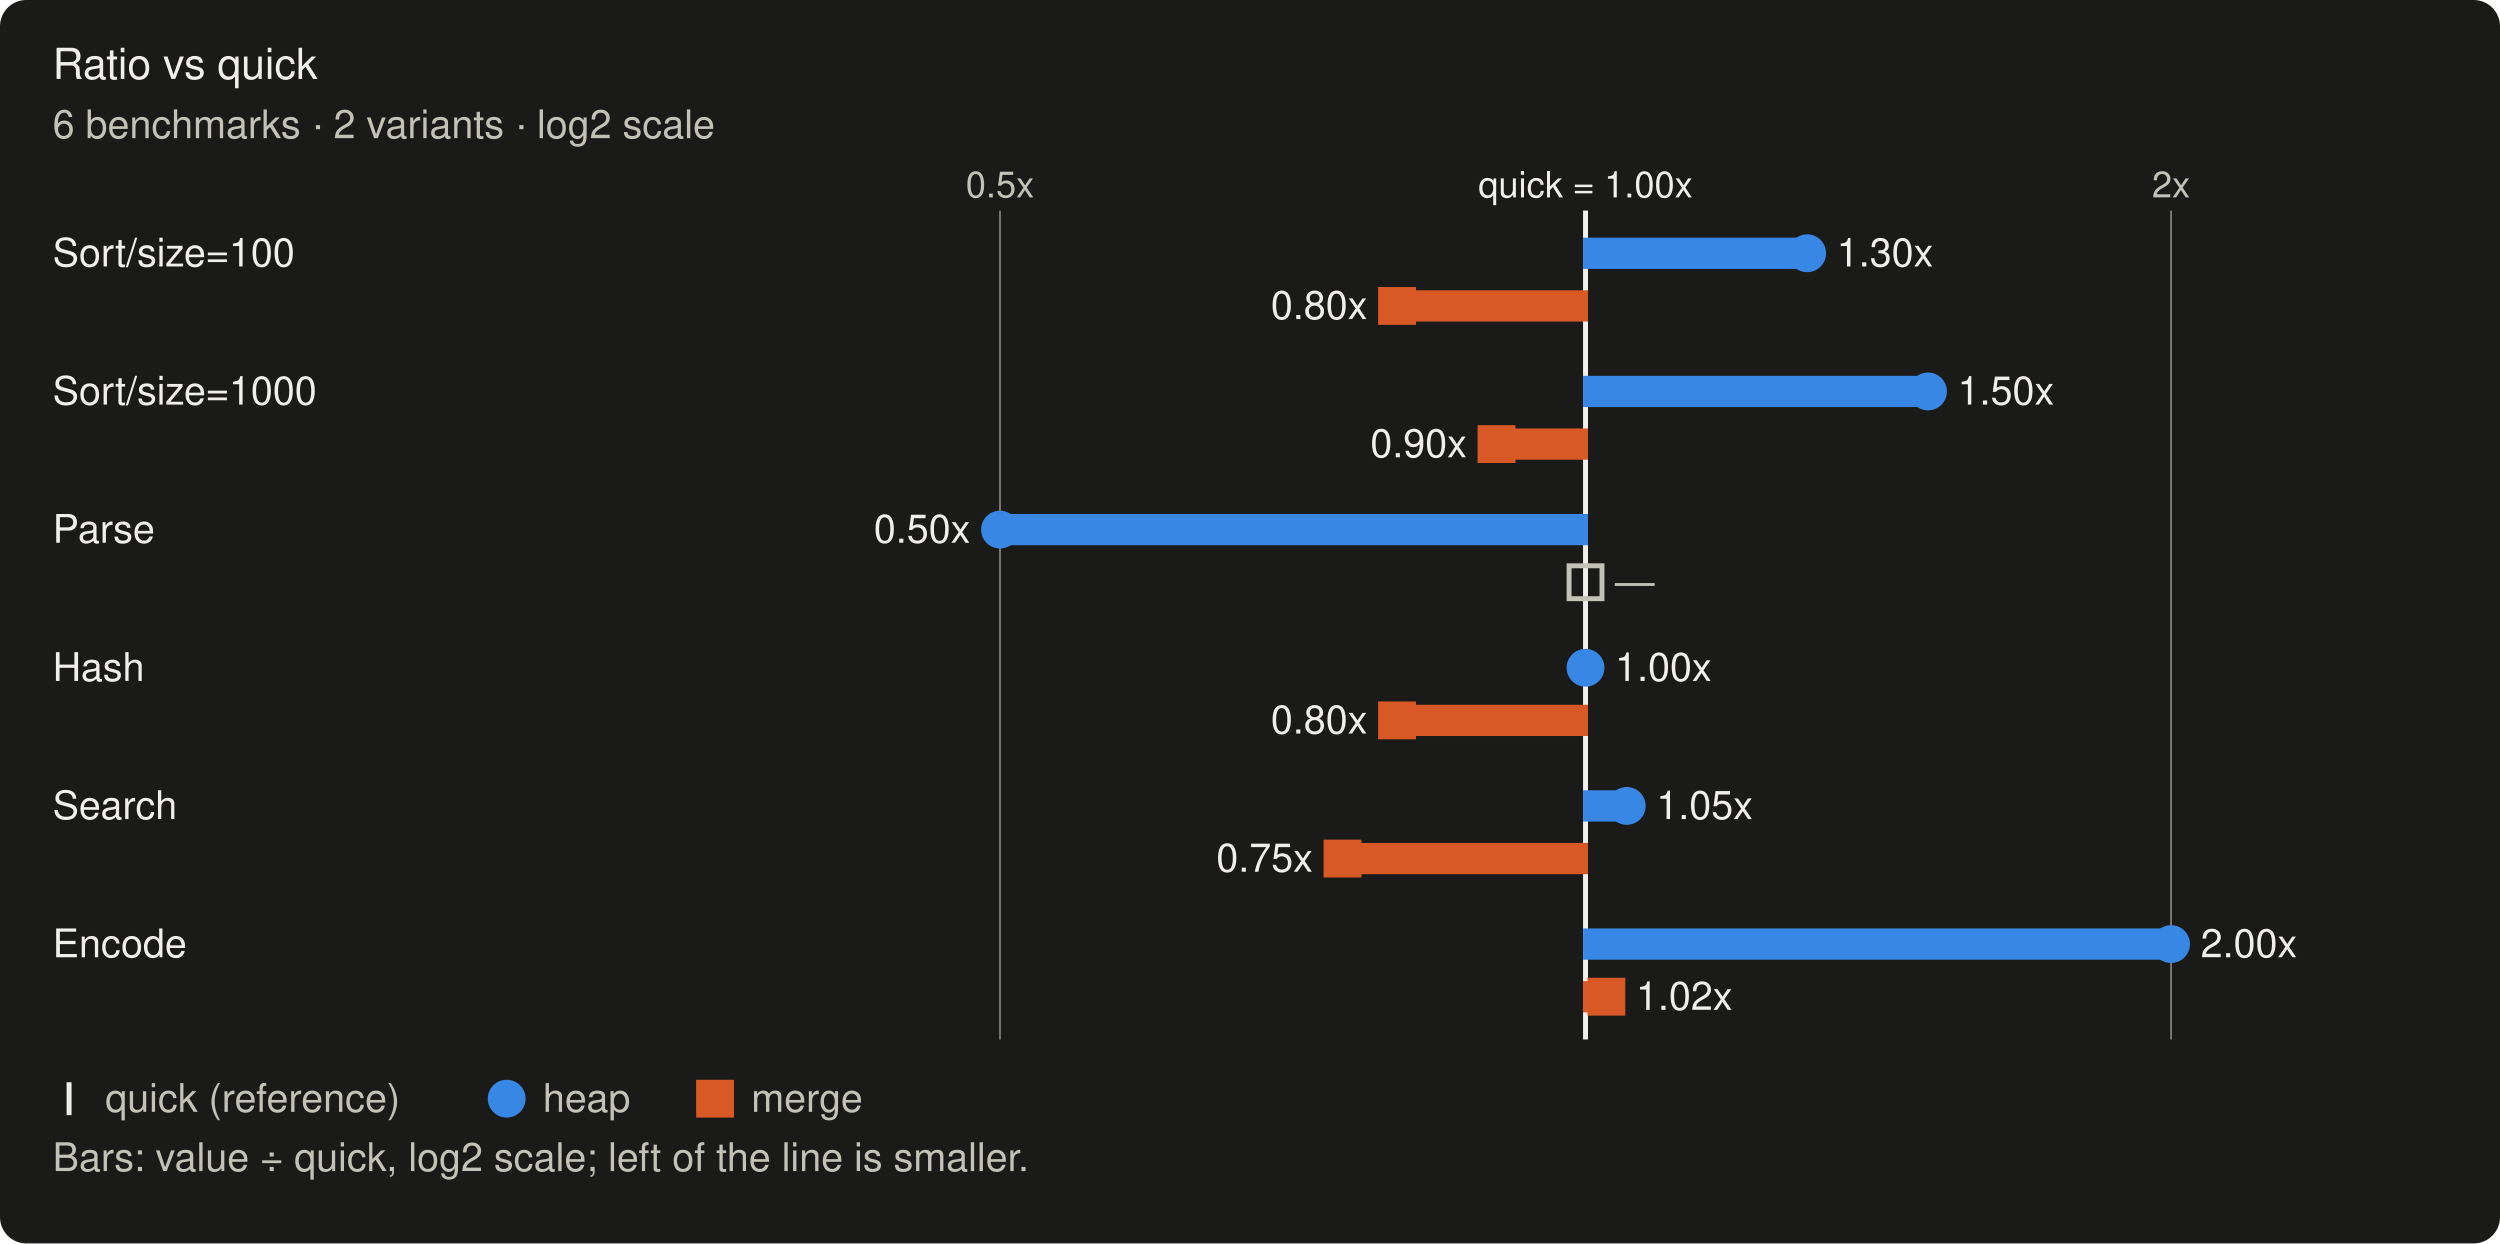
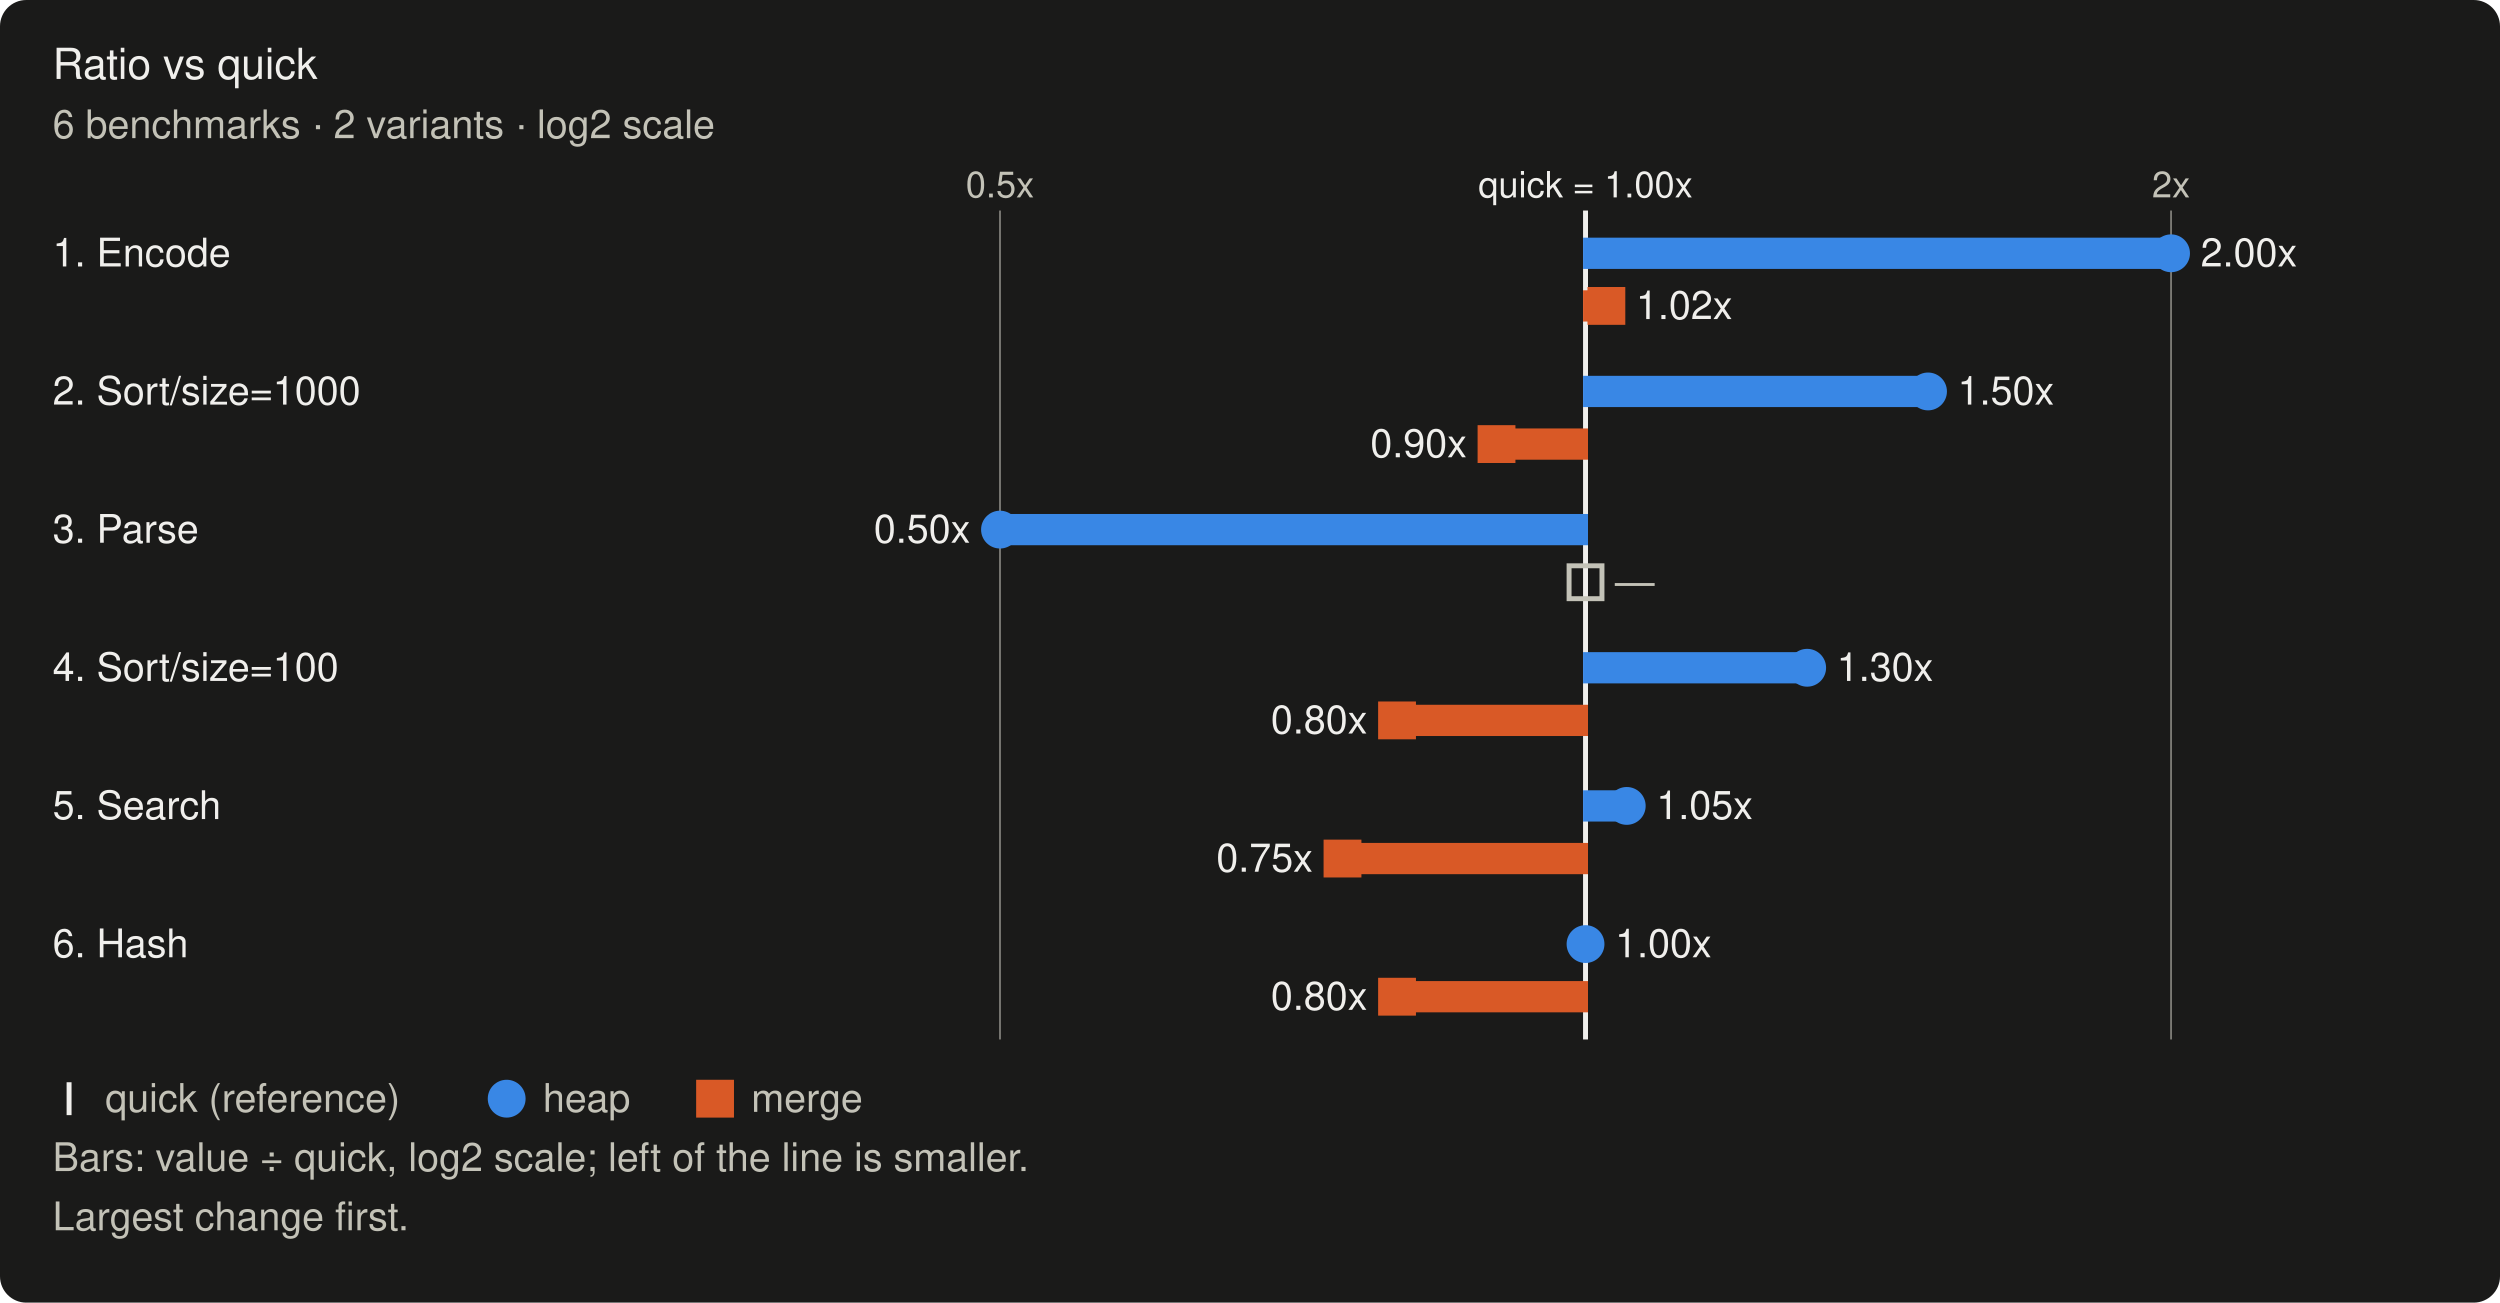
- <svg xmlns="http://www.w3.org/2000/svg" width="760" height="378" viewBox="0 0 760 378" role="img" aria-labelledby="t d" font-family="Helvetica, Arial, sans-serif">
-   <rect x="0" y="0" width="760" height="378" rx="8" fill="#1a1a19" />
+ <svg xmlns="http://www.w3.org/2000/svg" width="760" height="396" viewBox="0 0 760 396" role="img" aria-labelledby="t d" font-family="Helvetica, Arial, sans-serif">
+   <rect x="0" y="0" width="760" height="396" rx="8" fill="#1a1a19" />
  <text x="16" y="24" text-anchor="start" font-size="13" fill="#f0efec">Ratio vs quick</text>
  <text x="16" y="42" text-anchor="start" font-size="12" fill="#c3c2b7">6 benchmarks · 2 variants · log2 scale</text>
  <line x1="304" y1="64" x2="304" y2="316" stroke="#898781" stroke-width="0.5" />
  <text x="304" y="60" text-anchor="middle" font-size="11" fill="#c3c2b7">0.5x</text>
  <line x1="660" y1="64" x2="660" y2="316" stroke="#898781" stroke-width="0.5" />
  <text x="660" y="60" text-anchor="middle" font-size="11" fill="#c3c2b7">2x</text>
  <line x1="482" y1="64" x2="482" y2="316" stroke="#f0efec" stroke-width="1.5" />
  <text x="482" y="60" text-anchor="middle" font-size="11" fill="#f0efec">quick = 1.00x</text>
  <g>
-     <text x="16" y="81" text-anchor="start" font-size="12" fill="#f0efec">Sort/size=100</text>
-     <path d="M482 73L549.38 73L549.38 81L482 81Z" fill="#3987e5" stroke="#3987e5" stroke-width="1.5" />
-     <path d="M544.38 77A5 5 0 1 0 554.38 77A5 5 0 1 0 544.38 77Z" fill="#3987e5" stroke="#3987e5" stroke-width="1.5" />
-     <text x="558.38" y="81" text-anchor="start" font-size="12" fill="#f0efec">1.30x</text>
-     <path d="M482 89L424.7 89L424.7 97L482 97Z" fill="#d95926" stroke="#d95926" stroke-width="1.5" />
-     <path d="M419.7 88L429.7 88L429.7 98L419.7 98Z" fill="#d95926" stroke="#d95926" stroke-width="1.5" />
-     <text x="415.7" y="97" text-anchor="end" font-size="12" fill="#f0efec">0.80x</text>
+     <text x="16" y="81" text-anchor="start" font-size="12" fill="#f0efec">1. Encode</text>
+     <path d="M482 73L660 73L660 81L482 81Z" fill="#3987e5" stroke="#3987e5" stroke-width="1.5" />
+     <path d="M655 77A5 5 0 1 0 665 77A5 5 0 1 0 655 77Z" fill="#3987e5" stroke="#3987e5" stroke-width="1.5" />
+     <text x="669" y="81" text-anchor="start" font-size="12" fill="#f0efec">2.00x</text>
+     <path d="M482 89L488.34 89L488.34 97L482 97Z" fill="#d95926" stroke="#d95926" stroke-width="1.5" />
+     <path d="M483.34 88L493.34 88L493.34 98L483.34 98Z" fill="#d95926" stroke="#d95926" stroke-width="1.5" />
+     <text x="497.34" y="97" text-anchor="start" font-size="12" fill="#f0efec">1.02x</text>
  </g>
  <g>
-     <text x="16" y="123" text-anchor="start" font-size="12" fill="#f0efec">Sort/size=1000</text>
+     <text x="16" y="123" text-anchor="start" font-size="12" fill="#f0efec">2. Sort/size=1000</text>
    <path d="M482 115L586.12 115L586.12 123L482 123Z" fill="#3987e5" stroke="#3987e5" stroke-width="1.5" />
    <path d="M581.12 119A5 5 0 1 0 591.12 119A5 5 0 1 0 581.12 119Z" fill="#3987e5" stroke="#3987e5" stroke-width="1.5" />
    <text x="595.12" y="123" text-anchor="start" font-size="12" fill="#f0efec">1.50x</text>
    <path d="M482 131L454.94 131L454.94 139L482 139Z" fill="#d95926" stroke="#d95926" stroke-width="1.5" />
    <path d="M449.94 130L459.94 130L459.94 140L449.94 140Z" fill="#d95926" stroke="#d95926" stroke-width="1.5" />
    <text x="445.94" y="139" text-anchor="end" font-size="12" fill="#f0efec">0.90x</text>
  </g>
  <g>
-     <text x="16" y="165" text-anchor="start" font-size="12" fill="#f0efec">Parse</text>
+     <text x="16" y="165" text-anchor="start" font-size="12" fill="#f0efec">3. Parse</text>
    <path d="M482 157L304 157L304 165L482 165Z" fill="#3987e5" stroke="#3987e5" stroke-width="1.5" />
    <path d="M299 161A5 5 0 1 0 309 161A5 5 0 1 0 299 161Z" fill="#3987e5" stroke="#3987e5" stroke-width="1.5" />
    <text x="295" y="165" text-anchor="end" font-size="12" fill="#f0efec">0.50x</text>
    <path d="M477 172L487 172L487 182L477 182Z" fill="none" stroke="#c3c2b7" stroke-width="1.5" />
    <text x="491" y="181" text-anchor="start" font-size="12" fill="#c3c2b7">—</text>
  </g>
  <g>
-     <text x="16" y="207" text-anchor="start" font-size="12" fill="#f0efec">Hash</text>
-     <path d="M477 203A5 5 0 1 0 487 203A5 5 0 1 0 477 203Z" fill="#3987e5" stroke="#3987e5" stroke-width="1.5" />
-     <text x="491" y="207" text-anchor="start" font-size="12" fill="#f0efec">1.00x</text>
+     <text x="16" y="207" text-anchor="start" font-size="12" fill="#f0efec">4. Sort/size=100</text>
+     <path d="M482 199L549.38 199L549.38 207L482 207Z" fill="#3987e5" stroke="#3987e5" stroke-width="1.5" />
+     <path d="M544.38 203A5 5 0 1 0 554.38 203A5 5 0 1 0 544.38 203Z" fill="#3987e5" stroke="#3987e5" stroke-width="1.5" />
+     <text x="558.38" y="207" text-anchor="start" font-size="12" fill="#f0efec">1.30x</text>
    <path d="M482 215L424.7 215L424.7 223L482 223Z" fill="#d95926" stroke="#d95926" stroke-width="1.5" />
    <path d="M419.7 214L429.7 214L429.7 224L419.7 224Z" fill="#d95926" stroke="#d95926" stroke-width="1.5" />
    <text x="415.7" y="223" text-anchor="end" font-size="12" fill="#f0efec">0.80x</text>
  </g>
  <g>
-     <text x="16" y="249" text-anchor="start" font-size="12" fill="#f0efec">Search</text>
+     <text x="16" y="249" text-anchor="start" font-size="12" fill="#f0efec">5. Search</text>
    <path d="M482 241L494.53 241L494.53 249L482 249Z" fill="#3987e5" stroke="#3987e5" stroke-width="1.5" />
    <path d="M489.53 245A5 5 0 1 0 499.53 245A5 5 0 1 0 489.53 245Z" fill="#3987e5" stroke="#3987e5" stroke-width="1.5" />
    <text x="503.53" y="249" text-anchor="start" font-size="12" fill="#f0efec">1.05x</text>
    <path d="M482 257L408.12 257L408.12 265L482 265Z" fill="#d95926" stroke="#d95926" stroke-width="1.5" />
    <path d="M403.12 256L413.12 256L413.12 266L403.12 266Z" fill="#d95926" stroke="#d95926" stroke-width="1.5" />
    <text x="399.12" y="265" text-anchor="end" font-size="12" fill="#f0efec">0.75x</text>
  </g>
  <g>
-     <text x="16" y="291" text-anchor="start" font-size="12" fill="#f0efec">Encode</text>
-     <path d="M482 283L660 283L660 291L482 291Z" fill="#3987e5" stroke="#3987e5" stroke-width="1.5" />
-     <path d="M655 287A5 5 0 1 0 665 287A5 5 0 1 0 655 287Z" fill="#3987e5" stroke="#3987e5" stroke-width="1.5" />
-     <text x="669" y="291" text-anchor="start" font-size="12" fill="#f0efec">2.00x</text>
-     <path d="M482 299L488.34 299L488.34 307L482 307Z" fill="#d95926" stroke="#d95926" stroke-width="1.5" />
-     <path d="M483.34 298L493.34 298L493.34 308L483.34 308Z" fill="#d95926" stroke="#d95926" stroke-width="1.5" />
-     <text x="497.34" y="307" text-anchor="start" font-size="12" fill="#f0efec">1.02x</text>
+     <text x="16" y="291" text-anchor="start" font-size="12" fill="#f0efec">6. Hash</text>
+     <path d="M477 287A5 5 0 1 0 487 287A5 5 0 1 0 477 287Z" fill="#3987e5" stroke="#3987e5" stroke-width="1.5" />
+     <text x="491" y="291" text-anchor="start" font-size="12" fill="#f0efec">1.00x</text>
+     <path d="M482 299L424.7 299L424.7 307L482 307Z" fill="#d95926" stroke="#d95926" stroke-width="1.5" />
+     <path d="M419.7 298L429.7 298L429.7 308L419.7 308Z" fill="#d95926" stroke="#d95926" stroke-width="1.5" />
+     <text x="415.7" y="307" text-anchor="end" font-size="12" fill="#f0efec">0.80x</text>
  </g>
  <line x1="21" y1="329" x2="21" y2="339" stroke="#f0efec" stroke-width="1.5" />
  <text x="32" y="338" text-anchor="start" font-size="12" fill="#c3c2b7">quick (reference)</text>
  <path d="M149.03 334A5 5 0 1 0 159.03 334A5 5 0 1 0 149.03 334Z" fill="#3987e5" stroke="#3987e5" stroke-width="1.5" />
  <text x="165.03" y="338" text-anchor="start" font-size="12" fill="#c3c2b7">heap</text>
  <path d="M212.38 329L222.38 329L222.38 339L212.38 339Z" fill="#d95926" stroke="#d95926" stroke-width="1.5" />
  <text x="228.38" y="338" text-anchor="start" font-size="12" fill="#c3c2b7">merge</text>
  <text x="16" y="356" text-anchor="start" font-size="12" fill="#c3c2b7">Bars: value ÷ quick, log2 scale; left of the line is smaller.</text>
+   <text x="16" y="374" text-anchor="start" font-size="12" fill="#c3c2b7">Largest change first.</text>
</svg>
